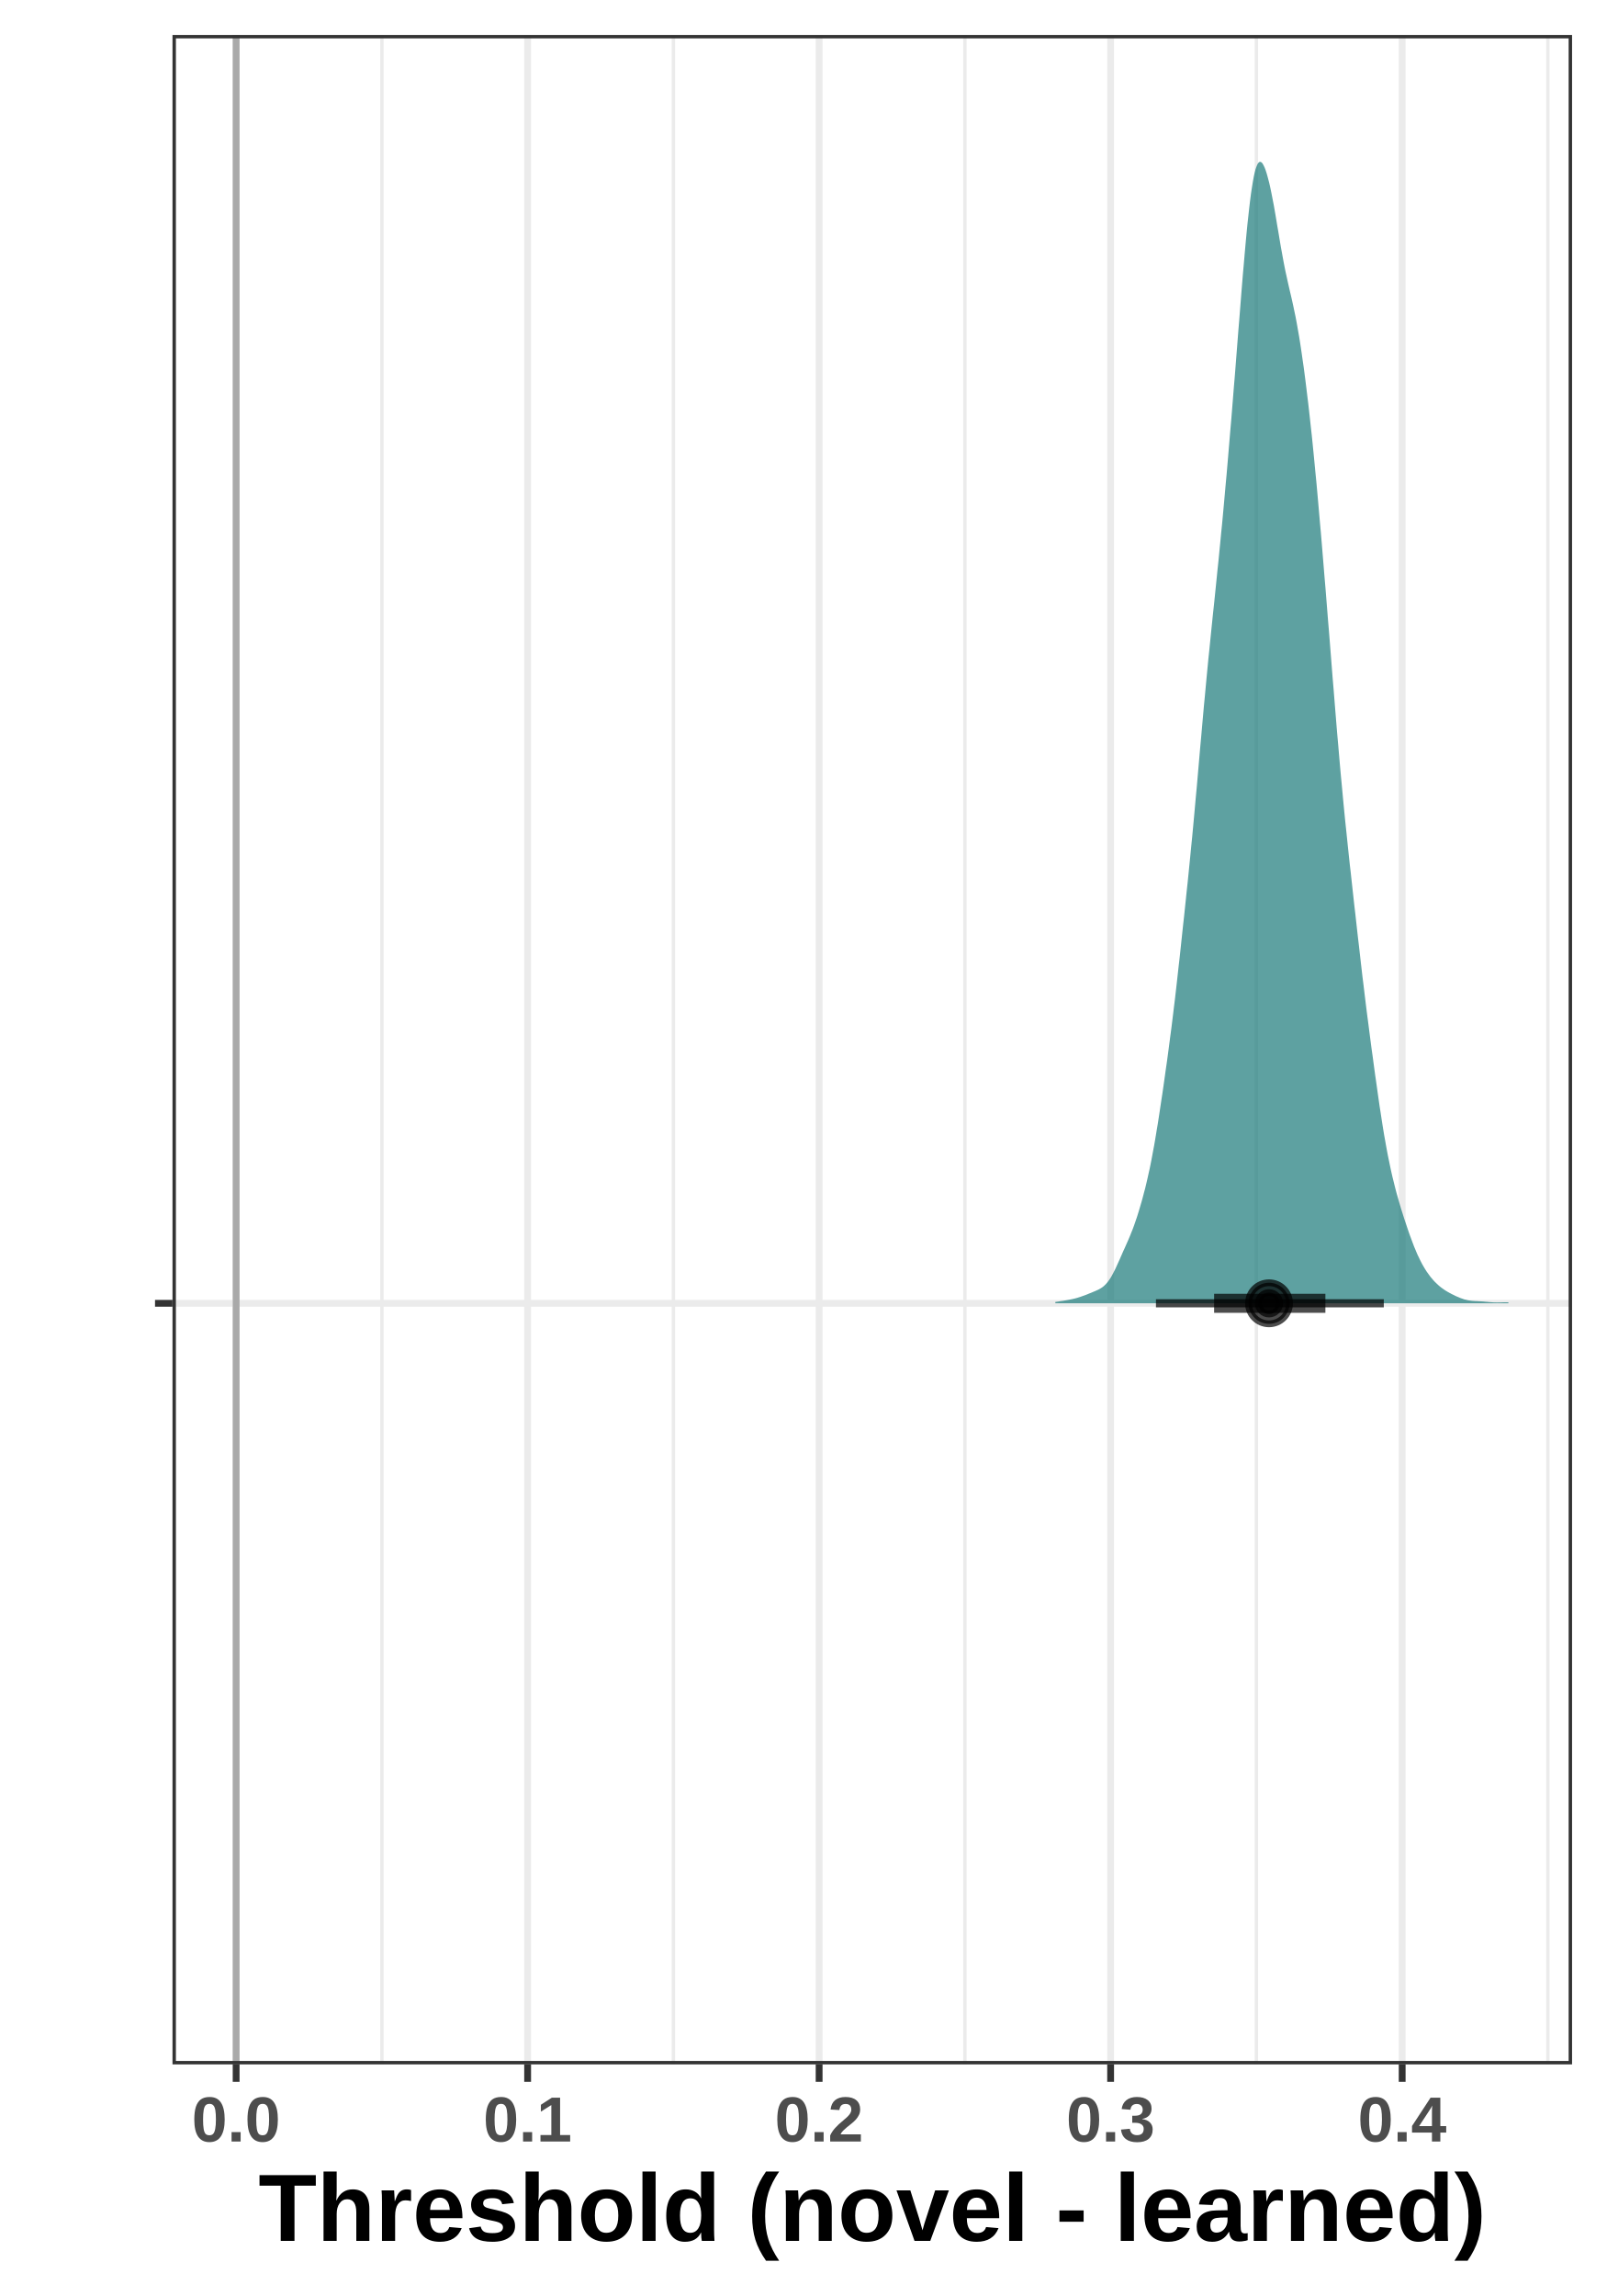
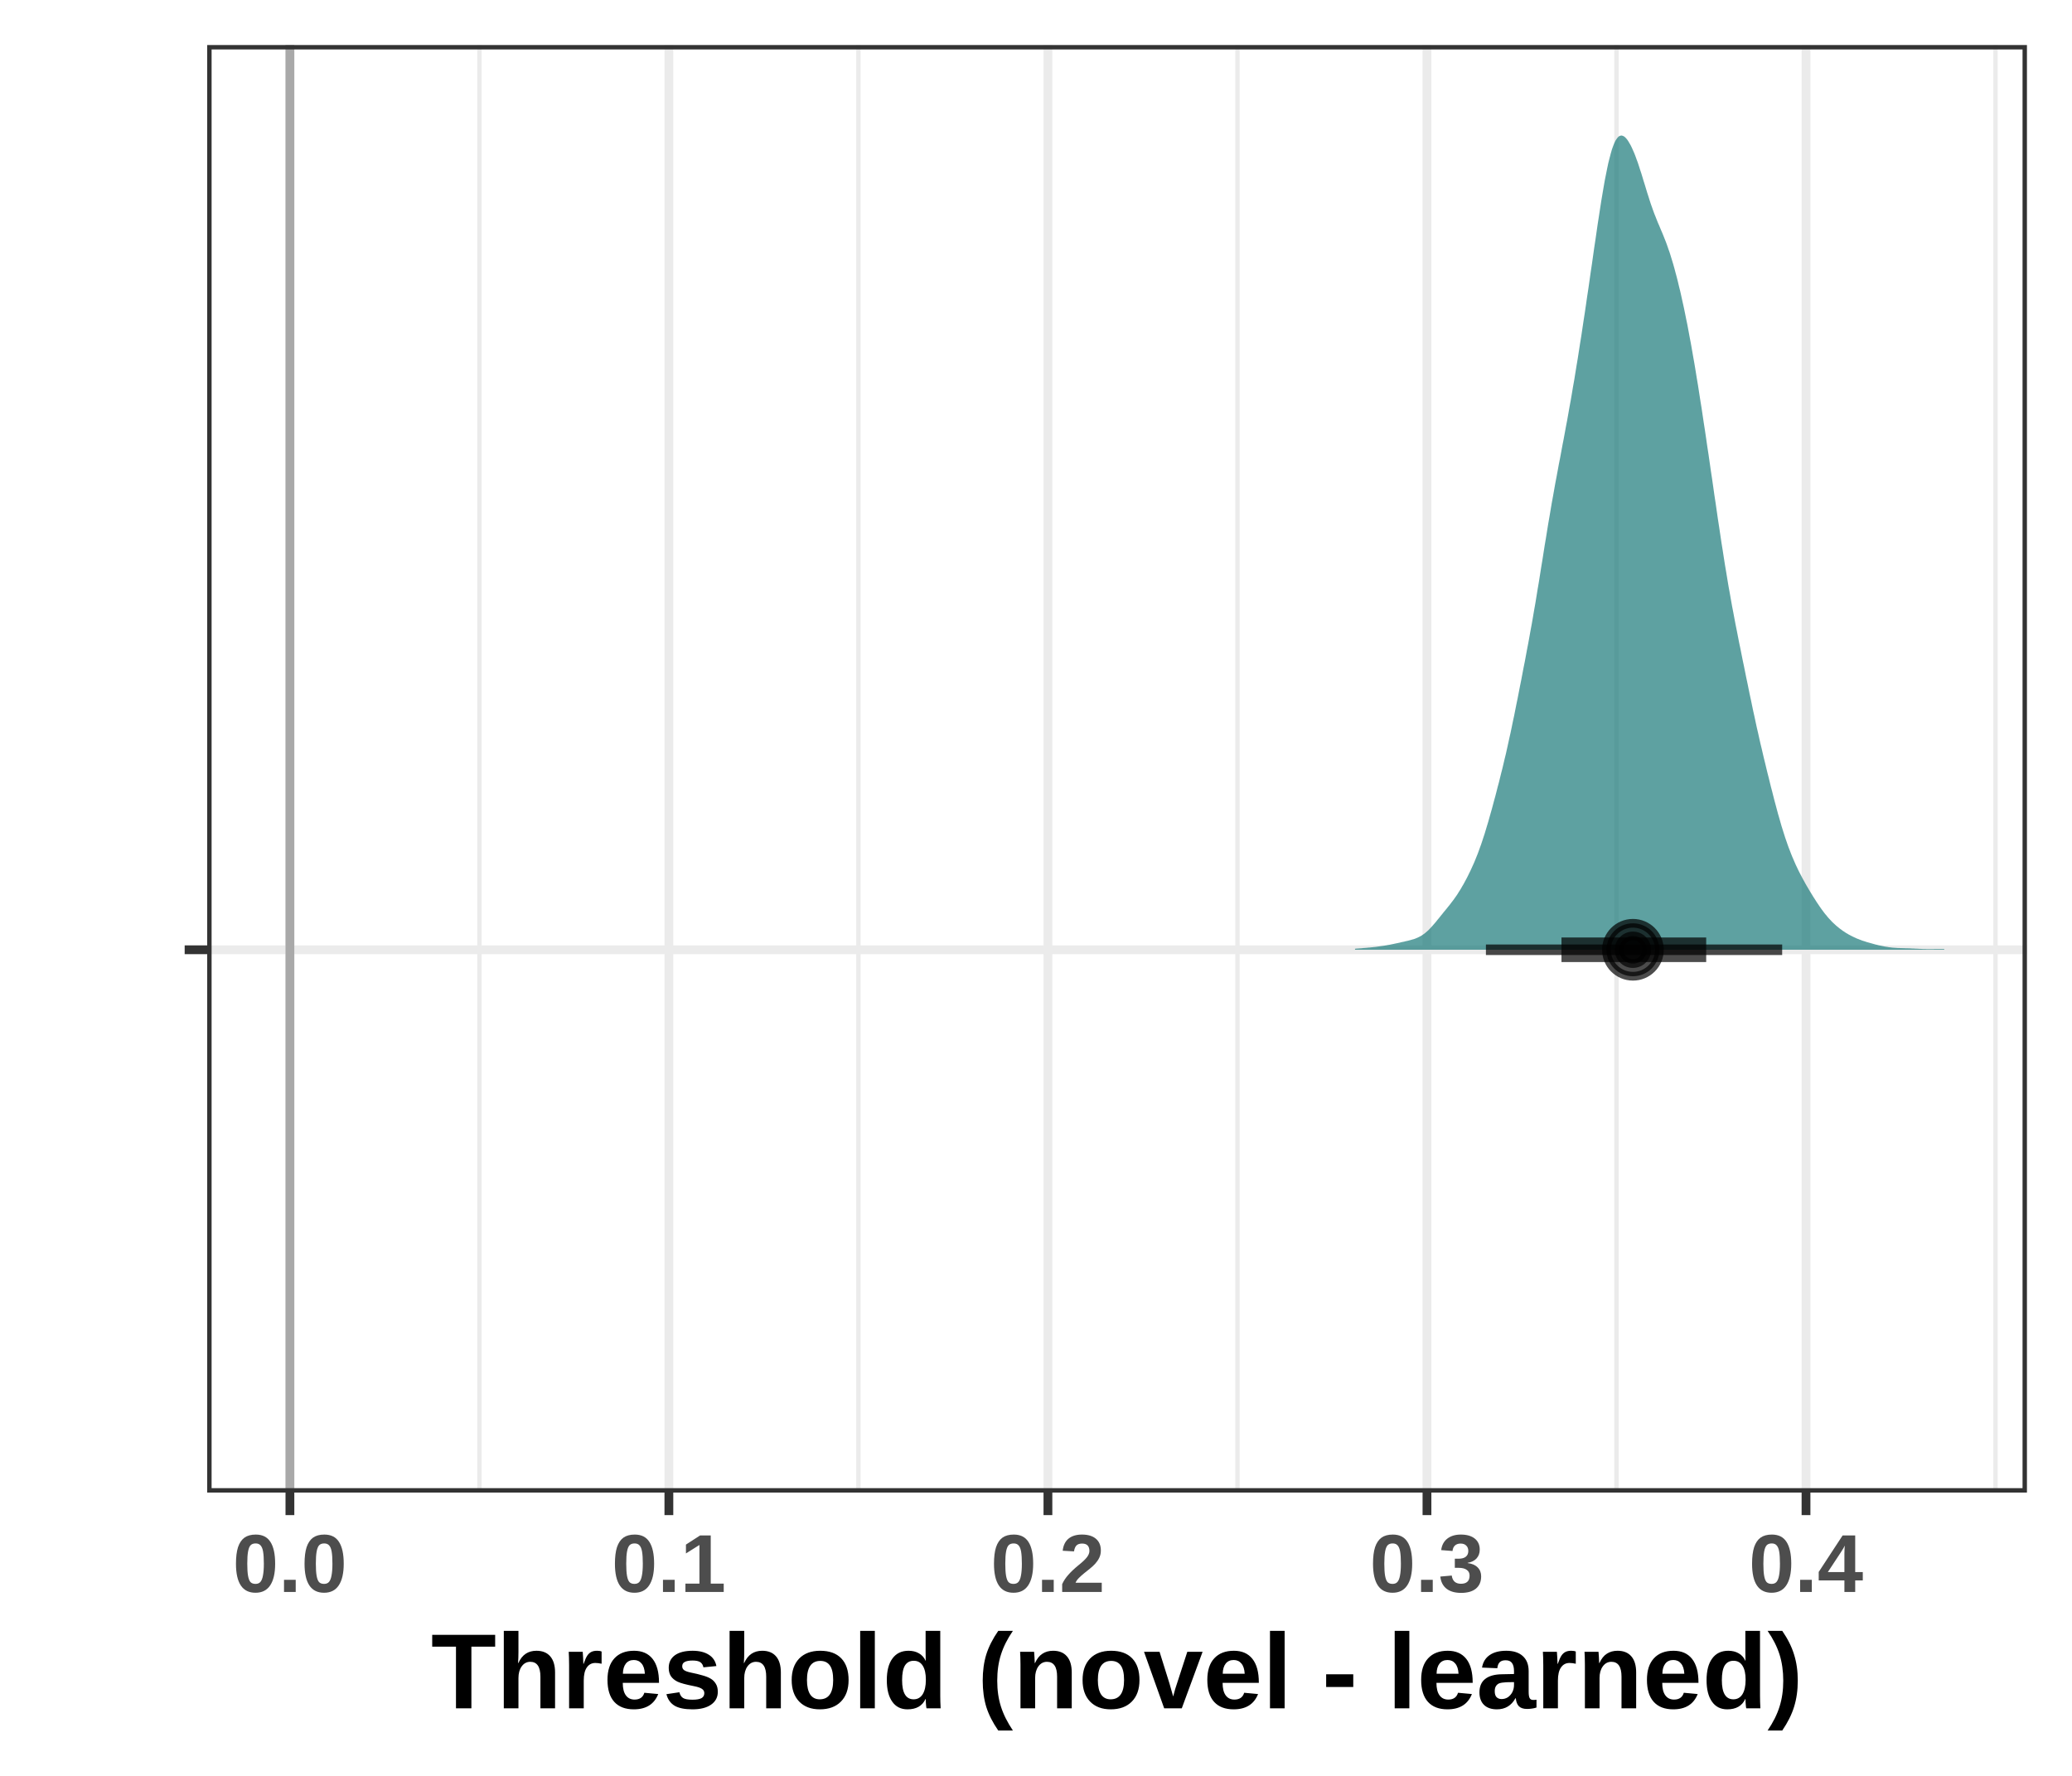
- <svg xmlns="http://www.w3.org/2000/svg" width="252.00pt" height="360.00pt" viewBox="0 0 252.00 360.00">
+ <svg xmlns="http://www.w3.org/2000/svg" width="252.00pt" height="216.00pt" viewBox="0 0 252.00 216.00">
  <g class="svglite">
    <defs>
      <style type="text/css">
    .svglite line, .svglite polyline, .svglite polygon, .svglite path, .svglite rect, .svglite circle {
      fill: none;
      stroke: #000000;
      stroke-linecap: round;
      stroke-linejoin: round;
      stroke-miterlimit: 10.00;
    }
    .svglite text {
      white-space: pre;
    }
    .svglite g.glyphgroup path {
      fill: inherit;
      stroke: none;
    }
  </style>
    </defs>
    <rect width="100%" height="100%" style="stroke: none; fill: #FFFFFF;" />
    <defs>
-       <clipPath id="cpMC4wMHwyNTIuMDB8MC4wMHwzNjAuMDA=">
-         <rect x="0.00" y="0.00" width="252.00" height="360.00" />
+       <clipPath id="cpMC4wMHwyNTIuMDB8MC4wMHwyMTYuMDA=">
+         <rect x="0.00" y="0.00" width="252.00" height="216.00" />
      </clipPath>
    </defs>
-     <g clip-path="url(#cpMC4wMHwyNTIuMDB8MC4wMHwzNjAuMDA=)">
-       <rect x="-0" y="0.00" width="252.00" height="360.00" style="stroke-width: 1.07; stroke: #FFFFFF; fill: #FFFFFF;" />
+     <g clip-path="url(#cpMC4wMHwyNTIuMDB8MC4wMHwyMTYuMDA=)">
+       <rect x="0.00" y="0.00" width="252.00" height="216.00" style="stroke-width: 1.07; stroke: #FFFFFF; fill: #FFFFFF;" />
    </g>
    <defs>
-       <clipPath id="cpMjcuMDV8MjQ2LjUyfDUuNDh8MzIzLjY4">
-         <rect x="27.05" y="5.48" width="219.47" height="318.20" />
+       <clipPath id="cpMjUuMjB8MjQ2LjUyfDUuNDh8MTgxLjU0">
+         <rect x="25.20" y="5.48" width="221.32" height="176.06" />
      </clipPath>
    </defs>
-     <g clip-path="url(#cpMjcuMDV8MjQ2LjUyfDUuNDh8MzIzLjY4)">
-       <rect x="27.05" y="5.48" width="219.47" height="318.20" style="stroke-width: 1.07; stroke: none; fill: #FFFFFF;" />
-       <polyline points="59.89,323.68 59.89,5.48 " style="stroke-width: 0.53; stroke: #EBEBEB; stroke-linecap: butt;" />
-       <polyline points="105.60,323.68 105.60,5.48 " style="stroke-width: 0.53; stroke: #EBEBEB; stroke-linecap: butt;" />
-       <polyline points="151.31,323.68 151.31,5.48 " style="stroke-width: 0.53; stroke: #EBEBEB; stroke-linecap: butt;" />
-       <polyline points="197.02,323.68 197.02,5.48 " style="stroke-width: 0.53; stroke: #EBEBEB; stroke-linecap: butt;" />
-       <polyline points="242.73,323.68 242.73,5.48 " style="stroke-width: 0.53; stroke: #EBEBEB; stroke-linecap: butt;" />
-       <polyline points="27.05,204.35 246.52,204.35 " style="stroke-width: 1.07; stroke: #EBEBEB; stroke-linecap: butt;" />
-       <polyline points="37.03,323.68 37.03,5.48 " style="stroke-width: 1.07; stroke: #EBEBEB; stroke-linecap: butt;" />
-       <polyline points="82.74,323.68 82.74,5.48 " style="stroke-width: 1.07; stroke: #EBEBEB; stroke-linecap: butt;" />
-       <polyline points="128.45,323.68 128.45,5.48 " style="stroke-width: 1.07; stroke: #EBEBEB; stroke-linecap: butt;" />
-       <polyline points="174.16,323.68 174.16,5.48 " style="stroke-width: 1.07; stroke: #EBEBEB; stroke-linecap: butt;" />
-       <polyline points="219.88,323.68 219.88,5.48 " style="stroke-width: 1.07; stroke: #EBEBEB; stroke-linecap: butt;" />
-       <polygon points="165.49,204.14 165.63,204.12 165.77,204.10 165.91,204.08 166.05,204.06 166.20,204.03 166.34,204.01 166.48,203.99 166.62,203.97 166.76,203.95 166.91,203.92 167.05,203.90 167.19,203.87 167.33,203.85 167.48,203.82 167.62,203.80 167.76,203.77 167.90,203.74 168.04,203.71 168.19,203.68 168.33,203.65 168.47,203.61 168.61,203.58 168.75,203.54 168.90,203.50 169.04,203.46 169.18,203.41 169.32,203.37 169.47,203.32 169.61,203.27 169.75,203.22 169.89,203.17 170.03,203.12 170.18,203.07 170.32,203.01 170.46,202.96 170.60,202.90 170.74,202.84 170.89,202.78 171.03,202.73 171.17,202.67 171.31,202.61 171.45,202.55 171.60,202.49 171.74,202.43 171.88,202.37 172.02,202.30 172.17,202.24 172.31,202.17 172.45,202.09 172.59,202.01 172.73,201.92 172.88,201.82 173.02,201.71 173.16,201.59 173.30,201.45 173.44,201.31 173.59,201.14 173.73,200.97 173.87,200.78 174.01,200.57 174.16,200.35 174.30,200.11 174.44,199.85 174.58,199.59 174.72,199.31 174.87,199.02 175.01,198.72 175.15,198.41 175.29,198.10 175.43,197.79 175.58,197.47 175.72,197.14 175.86,196.82 176.00,196.50 176.14,196.18 176.29,195.86 176.43,195.55 176.57,195.23 176.71,194.91 176.86,194.58 177.00,194.25 177.14,193.92 177.28,193.58 177.42,193.22 177.57,192.86 177.71,192.49 177.85,192.10 177.99,191.70 178.13,191.29 178.28,190.86 178.42,190.41 178.56,189.96 178.70,189.49 178.84,189.01 178.99,188.51 179.13,188.01 179.27,187.48 179.41,186.94 179.56,186.39 179.70,185.81 179.84,185.22 179.98,184.61 180.12,183.97 180.27,183.31 180.41,182.63 180.55,181.92 180.69,181.18 180.83,180.42 180.98,179.63 181.12,178.82 181.26,177.98 181.40,177.12 181.55,176.24 181.69,175.34 181.83,174.43 181.97,173.49 182.11,172.55 182.26,171.59 182.40,170.62 182.54,169.64 182.68,168.64 182.82,167.63 182.97,166.61 183.11,165.58 183.25,164.53 183.39,163.46 183.53,162.38 183.68,161.27 183.82,160.14 183.96,159.00 184.10,157.83 184.25,156.63 184.39,155.41 184.53,154.18 184.67,152.92 184.81,151.65 184.96,150.36 185.10,149.06 185.24,147.75 185.38,146.43 185.52,145.11 185.67,143.77 185.81,142.43 185.95,141.09 186.09,139.73 186.24,138.36 186.38,136.97 186.52,135.57 186.66,134.15 186.80,132.70 186.95,131.23 187.09,129.74 187.23,128.22 187.37,126.67 187.51,125.10 187.66,123.51 187.80,121.91 187.94,120.29 188.08,118.68 188.22,117.06 188.37,115.44 188.51,113.84 188.65,112.26 188.79,110.69 188.94,109.15 189.08,107.63 189.22,106.14 189.36,104.67 189.50,103.22 189.65,101.80 189.79,100.39 189.93,99.00 190.07,97.63 190.21,96.26 190.36,94.89 190.50,93.52 190.64,92.15 190.78,90.77 190.92,89.37 191.07,87.97 191.21,86.54 191.35,85.10 191.49,83.63 191.64,82.15 191.78,80.64 191.92,79.11 192.06,77.55 192.20,75.97 192.35,74.36 192.49,72.74 192.63,71.09 192.77,69.42 192.91,67.73 193.06,66.02 193.20,64.29 193.34,62.55 193.48,60.79 193.63,59.02 193.77,57.24 193.91,55.45 194.05,53.65 194.19,51.85 194.34,50.06 194.48,48.27 194.62,46.50 194.76,44.75 194.90,43.04 195.05,41.35 195.19,39.72 195.33,38.15 195.47,36.64 195.61,35.20 195.76,33.84 195.90,32.57 196.04,31.39 196.18,30.31 196.33,29.33 196.47,28.46 196.61,27.70 196.75,27.06 196.89,26.52 197.04,26.10 197.18,25.77 197.32,25.54 197.46,25.41 197.60,25.37 197.75,25.41 197.89,25.52 198.03,25.71 198.17,25.97 198.32,26.29 198.46,26.66 198.60,27.09 198.74,27.57 198.88,28.10 199.03,28.67 199.17,29.28 199.31,29.94 199.45,30.64 199.59,31.37 199.74,32.13 199.88,32.93 200.02,33.74 200.16,34.58 200.30,35.43 200.45,36.28 200.59,37.12 200.73,37.96 200.87,38.79 201.02,39.60 201.16,40.38 201.30,41.13 201.44,41.86 201.58,42.55 201.73,43.22 201.87,43.87 202.01,44.50 202.15,45.11 202.29,45.72 202.44,46.34 202.58,46.95 202.72,47.58 202.86,48.23 203.00,48.91 203.15,49.61 203.29,50.35 203.43,51.12 203.57,51.92 203.72,52.77 203.86,53.64 204.00,54.56 204.14,55.51 204.28,56.50 204.43,57.52 204.57,58.58 204.71,59.67 204.85,60.80 204.99,61.97 205.14,63.17 205.28,64.40 205.42,65.67 205.56,66.97 205.71,68.31 205.85,69.69 205.99,71.10 206.13,72.54 206.27,74.02 206.42,75.53 206.56,77.08 206.70,78.65 206.84,80.25 206.98,81.87 207.13,83.52 207.27,85.19 207.41,86.88 207.55,88.58 207.69,90.31 207.84,92.05 207.98,93.80 208.12,95.56 208.26,97.33 208.41,99.10 208.55,100.88 208.69,102.66 208.83,104.44 208.97,106.22 209.12,107.99 209.26,109.74 209.40,111.48 209.54,113.20 209.68,114.90 209.83,116.58 209.97,118.22 210.11,119.84 210.25,121.42 210.40,122.98 210.54,124.49 210.68,125.98 210.82,127.43 210.96,128.84 211.11,130.24 211.25,131.60 211.39,132.94 211.53,134.27 211.67,135.58 211.82,136.87 211.96,138.16 212.10,139.44 212.24,140.71 212.38,141.99 212.53,143.25 212.67,144.52 212.81,145.78 212.95,147.03 213.10,148.28 213.24,149.52 213.38,150.75 213.52,151.97 213.66,153.18 213.81,154.37 213.95,155.54 214.09,156.70 214.23,157.85 214.37,158.97 214.52,160.09 214.66,161.18 214.80,162.27 214.94,163.35 215.08,164.42 215.23,165.47 215.37,166.52 215.51,167.56 215.65,168.59 215.80,169.62 215.94,170.62 216.08,171.62 216.22,172.60 216.36,173.57 216.51,174.51 216.65,175.44 216.79,176.34 216.93,177.21 217.07,178.06 217.22,178.88 217.36,179.68 217.50,180.44 217.64,181.18 217.79,181.90 217.93,182.58 218.07,183.25 218.21,183.89 218.35,184.50 218.50,185.10 218.64,185.67 218.78,186.23 218.92,186.77 219.06,187.29 219.21,187.80 219.35,188.30 219.49,188.78 219.63,189.26 219.77,189.72 219.92,190.18 220.06,190.63 220.20,191.07 220.34,191.50 220.49,191.93 220.63,192.35 220.77,192.77 220.91,193.18 221.05,193.58 221.20,193.98 221.34,194.36 221.48,194.74 221.62,195.11 221.76,195.48 221.91,195.83 222.05,196.17 222.19,196.50 222.33,196.82 222.48,197.12 222.62,197.42 222.76,197.71 222.90,197.98 223.04,198.25 223.19,198.50 223.33,198.75 223.47,198.98 223.61,199.20 223.75,199.42 223.90,199.62 224.04,199.82 224.18,200.01 224.32,200.20 224.46,200.37 224.61,200.54 224.75,200.71 224.89,200.86 225.03,201.01 225.18,201.15 225.32,201.29 225.46,201.42 225.60,201.55 225.74,201.67 225.89,201.79 226.03,201.90 226.17,202.00 226.31,202.10 226.45,202.20 226.60,202.30 226.74,202.39 226.88,202.47 227.02,202.56 227.17,202.64 227.31,202.72 227.45,202.79 227.59,202.87 227.73,202.94 227.88,203.01 228.02,203.08 228.16,203.15 228.30,203.22 228.44,203.28 228.59,203.34 228.73,203.40 228.87,203.46 229.01,203.52 229.15,203.57 229.30,203.62 229.44,203.67 229.58,203.72 229.72,203.76 229.87,203.79 230.01,203.83 230.15,203.86 230.29,203.89 230.43,203.91 230.58,203.93 230.72,203.95 230.86,203.97 231.00,203.98 231.14,203.99 231.29,204.00 231.43,204.01 231.57,204.01 231.71,204.02 231.85,204.03 232.00,204.04 232.14,204.04 232.28,204.05 232.42,204.06 232.57,204.07 232.71,204.08 232.85,204.10 232.99,204.11 233.13,204.12 233.28,204.13 233.42,204.15 233.56,204.16 233.70,204.17 233.84,204.18 233.99,204.19 234.13,204.20 234.27,204.21 234.41,204.21 234.56,204.21 234.70,204.22 234.84,204.22 234.98,204.21 235.12,204.21 235.27,204.21 235.41,204.21 235.55,204.20 235.69,204.20 235.83,204.19 235.98,204.19 236.12,204.19 236.26,204.19 236.40,204.19 236.54,204.20 236.54,204.35 236.40,204.35 236.26,204.35 236.12,204.35 235.98,204.35 235.83,204.35 235.69,204.35 235.55,204.35 235.41,204.35 235.27,204.35 235.12,204.35 234.98,204.35 234.84,204.35 234.70,204.35 234.56,204.35 234.41,204.35 234.27,204.35 234.13,204.35 233.99,204.35 233.84,204.35 233.70,204.35 233.56,204.35 233.42,204.35 233.28,204.35 233.13,204.35 232.99,204.35 232.85,204.35 232.71,204.35 232.57,204.35 232.42,204.35 232.28,204.35 232.14,204.35 232.00,204.35 231.85,204.35 231.71,204.35 231.57,204.35 231.43,204.35 231.29,204.35 231.14,204.35 231.00,204.35 230.86,204.35 230.72,204.35 230.58,204.35 230.43,204.35 230.29,204.35 230.15,204.35 230.01,204.35 229.87,204.35 229.72,204.35 229.58,204.35 229.44,204.35 229.30,204.35 229.15,204.35 229.01,204.35 228.87,204.35 228.73,204.35 228.59,204.35 228.44,204.35 228.30,204.35 228.16,204.35 228.02,204.35 227.88,204.35 227.73,204.35 227.59,204.35 227.45,204.35 227.31,204.35 227.17,204.35 227.02,204.35 226.88,204.35 226.74,204.35 226.60,204.35 226.45,204.35 226.31,204.35 226.17,204.35 226.03,204.35 225.89,204.35 225.74,204.35 225.60,204.35 225.46,204.35 225.32,204.35 225.18,204.35 225.03,204.35 224.89,204.35 224.75,204.35 224.61,204.35 224.46,204.35 224.32,204.35 224.18,204.35 224.04,204.35 223.90,204.35 223.75,204.35 223.61,204.35 223.47,204.35 223.33,204.35 223.19,204.35 223.04,204.35 222.90,204.35 222.76,204.35 222.62,204.35 222.48,204.35 222.33,204.35 222.19,204.35 222.05,204.35 221.91,204.35 221.76,204.35 221.62,204.35 221.48,204.35 221.34,204.35 221.20,204.35 221.05,204.35 220.91,204.35 220.77,204.35 220.63,204.35 220.49,204.35 220.34,204.35 220.20,204.35 220.06,204.35 219.92,204.35 219.77,204.35 219.63,204.35 219.49,204.35 219.35,204.35 219.21,204.35 219.06,204.35 218.92,204.35 218.78,204.35 218.64,204.35 218.50,204.35 218.35,204.35 218.21,204.35 218.07,204.35 217.93,204.35 217.79,204.35 217.64,204.35 217.50,204.35 217.36,204.35 217.22,204.35 217.07,204.35 216.93,204.35 216.79,204.35 216.65,204.35 216.51,204.35 216.36,204.35 216.22,204.35 216.08,204.35 215.94,204.35 215.80,204.35 215.65,204.35 215.51,204.35 215.37,204.35 215.23,204.35 215.08,204.35 214.94,204.35 214.80,204.35 214.66,204.35 214.52,204.35 214.37,204.35 214.23,204.35 214.09,204.35 213.95,204.35 213.81,204.35 213.66,204.35 213.52,204.35 213.38,204.35 213.24,204.35 213.10,204.35 212.95,204.35 212.81,204.35 212.67,204.35 212.53,204.35 212.38,204.35 212.24,204.35 212.10,204.35 211.96,204.35 211.82,204.35 211.67,204.35 211.53,204.35 211.39,204.35 211.25,204.35 211.11,204.35 210.96,204.35 210.82,204.35 210.68,204.35 210.54,204.35 210.40,204.35 210.25,204.35 210.11,204.35 209.97,204.35 209.83,204.35 209.68,204.35 209.54,204.35 209.40,204.35 209.26,204.35 209.12,204.35 208.97,204.35 208.83,204.35 208.69,204.35 208.55,204.35 208.41,204.35 208.26,204.35 208.12,204.35 207.98,204.35 207.84,204.35 207.69,204.35 207.55,204.35 207.41,204.35 207.27,204.35 207.13,204.35 206.98,204.35 206.84,204.35 206.70,204.35 206.56,204.35 206.42,204.35 206.27,204.35 206.13,204.35 205.99,204.35 205.85,204.35 205.71,204.35 205.56,204.35 205.42,204.35 205.28,204.35 205.14,204.35 204.99,204.35 204.85,204.35 204.71,204.35 204.57,204.35 204.43,204.35 204.28,204.35 204.14,204.35 204.00,204.35 203.86,204.35 203.72,204.35 203.57,204.35 203.43,204.35 203.29,204.35 203.15,204.35 203.00,204.35 202.86,204.35 202.72,204.35 202.58,204.35 202.44,204.35 202.29,204.35 202.15,204.35 202.01,204.35 201.87,204.35 201.73,204.35 201.58,204.35 201.44,204.35 201.30,204.35 201.16,204.35 201.02,204.35 200.87,204.35 200.73,204.35 200.59,204.35 200.45,204.35 200.30,204.35 200.16,204.35 200.02,204.35 199.88,204.35 199.74,204.35 199.59,204.35 199.45,204.35 199.31,204.35 199.17,204.35 199.03,204.35 198.88,204.35 198.74,204.35 198.60,204.35 198.46,204.35 198.32,204.35 198.17,204.35 198.03,204.35 197.89,204.35 197.75,204.35 197.60,204.35 197.46,204.35 197.32,204.35 197.18,204.35 197.04,204.35 196.89,204.35 196.75,204.35 196.61,204.35 196.47,204.35 196.33,204.35 196.18,204.35 196.04,204.35 195.90,204.35 195.76,204.35 195.61,204.35 195.47,204.35 195.33,204.35 195.19,204.35 195.05,204.35 194.90,204.35 194.76,204.35 194.62,204.35 194.48,204.35 194.34,204.35 194.19,204.35 194.05,204.35 193.91,204.35 193.77,204.35 193.63,204.35 193.48,204.35 193.34,204.35 193.20,204.35 193.06,204.35 192.91,204.35 192.77,204.35 192.63,204.35 192.49,204.35 192.35,204.35 192.20,204.35 192.06,204.35 191.92,204.35 191.78,204.35 191.64,204.35 191.49,204.35 191.35,204.35 191.21,204.35 191.07,204.35 190.92,204.35 190.78,204.35 190.64,204.35 190.50,204.35 190.36,204.35 190.21,204.35 190.07,204.35 189.93,204.35 189.79,204.35 189.65,204.35 189.50,204.35 189.36,204.35 189.22,204.35 189.08,204.35 188.94,204.35 188.79,204.35 188.65,204.35 188.51,204.35 188.37,204.35 188.22,204.35 188.08,204.35 187.94,204.35 187.80,204.35 187.66,204.35 187.51,204.35 187.37,204.35 187.23,204.35 187.09,204.35 186.95,204.35 186.80,204.35 186.66,204.35 186.52,204.35 186.38,204.35 186.24,204.35 186.09,204.35 185.95,204.35 185.81,204.35 185.67,204.35 185.52,204.35 185.38,204.35 185.24,204.35 185.10,204.35 184.96,204.35 184.81,204.35 184.67,204.35 184.53,204.35 184.39,204.35 184.25,204.35 184.10,204.35 183.96,204.35 183.82,204.35 183.68,204.35 183.53,204.35 183.39,204.35 183.25,204.35 183.11,204.35 182.97,204.35 182.82,204.35 182.68,204.35 182.54,204.35 182.40,204.35 182.26,204.35 182.11,204.35 181.97,204.35 181.83,204.35 181.69,204.35 181.55,204.35 181.40,204.35 181.26,204.35 181.12,204.35 180.98,204.35 180.83,204.35 180.69,204.35 180.55,204.35 180.41,204.35 180.27,204.35 180.12,204.35 179.98,204.35 179.84,204.35 179.70,204.35 179.56,204.35 179.41,204.35 179.27,204.35 179.13,204.35 178.99,204.35 178.84,204.35 178.70,204.35 178.56,204.35 178.42,204.35 178.28,204.35 178.13,204.35 177.99,204.35 177.85,204.35 177.71,204.35 177.57,204.35 177.42,204.35 177.28,204.35 177.14,204.35 177.00,204.35 176.86,204.35 176.71,204.35 176.57,204.35 176.43,204.35 176.29,204.35 176.14,204.35 176.00,204.35 175.86,204.35 175.72,204.35 175.58,204.35 175.43,204.35 175.29,204.35 175.15,204.35 175.01,204.35 174.87,204.35 174.72,204.35 174.58,204.35 174.44,204.35 174.30,204.35 174.16,204.35 174.01,204.35 173.87,204.35 173.73,204.35 173.59,204.35 173.44,204.35 173.30,204.35 173.16,204.35 173.02,204.35 172.88,204.35 172.73,204.35 172.59,204.35 172.45,204.35 172.31,204.35 172.17,204.35 172.02,204.35 171.88,204.35 171.74,204.35 171.60,204.35 171.45,204.35 171.31,204.35 171.17,204.35 171.03,204.35 170.89,204.35 170.74,204.35 170.60,204.35 170.46,204.35 170.32,204.35 170.18,204.35 170.03,204.35 169.89,204.35 169.75,204.35 169.61,204.35 169.47,204.35 169.32,204.35 169.18,204.35 169.04,204.35 168.90,204.35 168.75,204.35 168.61,204.35 168.47,204.35 168.33,204.35 168.19,204.35 168.04,204.35 167.90,204.35 167.76,204.35 167.62,204.35 167.48,204.35 167.33,204.35 167.19,204.35 167.05,204.35 166.91,204.35 166.76,204.35 166.62,204.35 166.48,204.35 166.34,204.35 166.20,204.35 166.05,204.35 165.91,204.35 165.77,204.35 165.63,204.35 165.49,204.35 " style="stroke-width: 2.13; stroke: none; fill: #1A7A7A; fill-opacity: 0.70;" />
-       <line x1="181.27" y1="204.35" x2="217.00" y2="204.35" style="stroke-width: 1.28; stroke: #000000; stroke-opacity: 0.70; stroke-linecap: butt;" />
-       <line x1="190.39" y1="204.35" x2="207.84" y2="204.35" style="stroke-width: 2.99; stroke: #000000; stroke-opacity: 0.70; stroke-linecap: butt;" />
-       <circle cx="199.00" cy="204.35" r="1.68" style="stroke-width: 1.06; stroke: #000000; stroke-opacity: 0.70; fill: #000000; fill-opacity: 0.70;" />
-       <circle cx="199.00" cy="204.35" r="3.22" style="stroke-width: 1.06; stroke: #000000; stroke-opacity: 0.70; fill: #000000; fill-opacity: 0.70;" />
-       <line x1="37.03" y1="323.68" x2="37.03" y2="5.48" style="stroke-width: 1.07; stroke: #A9A9A9; stroke-linecap: butt;" />
-       <rect x="27.05" y="5.48" width="219.47" height="318.20" style="stroke-width: 1.07; stroke: #333333;" />
+     <g clip-path="url(#cpMjUuMjB8MjQ2LjUyfDUuNDh8MTgxLjU0)">
+       <rect x="25.20" y="5.48" width="221.32" height="176.06" style="stroke-width: 1.07; stroke: none; fill: #FFFFFF;" />
+       <polyline points="58.31,181.54 58.31,5.48 " style="stroke-width: 0.53; stroke: #EBEBEB; stroke-linecap: butt;" />
+       <polyline points="104.40,181.54 104.40,5.48 " style="stroke-width: 0.53; stroke: #EBEBEB; stroke-linecap: butt;" />
+       <polyline points="150.50,181.54 150.50,5.48 " style="stroke-width: 0.53; stroke: #EBEBEB; stroke-linecap: butt;" />
+       <polyline points="196.60,181.54 196.60,5.48 " style="stroke-width: 0.53; stroke: #EBEBEB; stroke-linecap: butt;" />
+       <polyline points="242.70,181.54 242.70,5.48 " style="stroke-width: 0.53; stroke: #EBEBEB; stroke-linecap: butt;" />
+       <polyline points="25.20,115.52 246.52,115.52 " style="stroke-width: 1.07; stroke: #EBEBEB; stroke-linecap: butt;" />
+       <polyline points="35.26,181.54 35.26,5.48 " style="stroke-width: 1.07; stroke: #EBEBEB; stroke-linecap: butt;" />
+       <polyline points="81.35,181.54 81.35,5.48 " style="stroke-width: 1.07; stroke: #EBEBEB; stroke-linecap: butt;" />
+       <polyline points="127.45,181.54 127.45,5.48 " style="stroke-width: 1.07; stroke: #EBEBEB; stroke-linecap: butt;" />
+       <polyline points="173.55,181.54 173.55,5.48 " style="stroke-width: 1.07; stroke: #EBEBEB; stroke-linecap: butt;" />
+       <polyline points="219.65,181.54 219.65,5.48 " style="stroke-width: 1.07; stroke: #EBEBEB; stroke-linecap: butt;" />
+       <polygon points="164.80,115.40 164.94,115.38 165.09,115.37 165.23,115.36 165.37,115.35 165.52,115.34 165.66,115.33 165.80,115.31 165.95,115.30 166.09,115.29 166.23,115.28 166.38,115.26 166.52,115.25 166.66,115.24 166.81,115.22 166.95,115.21 167.09,115.19 167.24,115.18 167.38,115.16 167.52,115.14 167.67,115.12 167.81,115.10 167.95,115.08 168.10,115.06 168.24,115.04 168.38,115.02 168.53,114.99 168.67,114.97 168.81,114.94 168.96,114.92 169.10,114.89 169.24,114.86 169.39,114.83 169.53,114.80 169.67,114.77 169.82,114.74 169.96,114.71 170.10,114.68 170.25,114.65 170.39,114.61 170.53,114.58 170.68,114.55 170.82,114.52 170.96,114.48 171.11,114.45 171.25,114.42 171.39,114.38 171.54,114.34 171.68,114.30 171.82,114.26 171.97,114.22 172.11,114.17 172.25,114.11 172.40,114.05 172.54,113.98 172.68,113.91 172.83,113.83 172.97,113.74 173.11,113.64 173.26,113.54 173.40,113.42 173.54,113.30 173.69,113.17 173.83,113.03 173.97,112.88 174.12,112.72 174.26,112.56 174.40,112.40 174.55,112.23 174.69,112.06 174.83,111.88 174.98,111.70 175.12,111.53 175.26,111.35 175.41,111.17 175.55,110.99 175.69,110.82 175.84,110.64 175.98,110.47 176.12,110.29 176.27,110.11 176.41,109.93 176.55,109.74 176.70,109.55 176.84,109.36 176.98,109.16 177.13,108.95 177.27,108.74 177.41,108.51 177.56,108.28 177.70,108.05 177.84,107.80 177.99,107.55 178.13,107.29 178.27,107.03 178.42,106.75 178.56,106.47 178.70,106.18 178.85,105.88 178.99,105.57 179.13,105.26 179.28,104.93 179.42,104.59 179.56,104.24 179.71,103.87 179.85,103.49 179.99,103.10 180.14,102.69 180.28,102.27 180.42,101.84 180.57,101.39 180.71,100.92 180.85,100.45 181.00,99.96 181.14,99.46 181.28,98.96 181.43,98.44 181.57,97.92 181.71,97.39 181.86,96.85 182.00,96.31 182.14,95.75 182.29,95.20 182.43,94.63 182.57,94.06 182.72,93.48 182.86,92.89 183.00,92.29 183.15,91.68 183.29,91.05 183.43,90.42 183.57,89.77 183.72,89.11 183.86,88.44 184.00,87.75 184.15,87.06 184.29,86.35 184.43,85.64 184.58,84.92 184.72,84.20 184.86,83.47 185.01,82.73 185.15,82.00 185.29,81.25 185.44,80.51 185.58,79.76 185.72,79.00 185.87,78.23 186.01,77.46 186.15,76.67 186.30,75.87 186.44,75.06 186.58,74.23 186.73,73.39 186.87,72.53 187.01,71.66 187.16,70.79 187.30,69.90 187.44,69.01 187.59,68.11 187.73,67.21 187.87,66.32 188.02,65.44 188.16,64.56 188.30,63.69 188.45,62.84 188.59,62.00 188.73,61.17 188.88,60.36 189.02,59.56 189.16,58.77 189.31,57.99 189.45,57.23 189.59,56.46 189.74,55.71 189.88,54.95 190.02,54.19 190.17,53.43 190.31,52.67 190.45,51.90 190.60,51.12 190.74,50.33 190.88,49.53 191.03,48.72 191.17,47.90 191.31,47.06 191.46,46.22 191.60,45.35 191.74,44.48 191.89,43.59 192.03,42.69 192.17,41.78 192.32,40.86 192.46,39.92 192.60,38.98 192.75,38.02 192.89,37.06 193.03,36.08 193.18,35.10 193.32,34.12 193.46,33.13 193.61,32.13 193.75,31.14 193.89,30.14 194.04,29.16 194.18,28.18 194.32,27.21 194.47,26.26 194.61,25.33 194.75,24.43 194.90,23.55 195.04,22.72 195.18,21.92 195.33,21.17 195.47,20.47 195.61,19.81 195.76,19.22 195.90,18.68 196.04,18.19 196.19,17.77 196.33,17.42 196.47,17.12 196.62,16.89 196.76,16.71 196.90,16.58 197.05,16.51 197.19,16.48 197.33,16.51 197.48,16.57 197.62,16.67 197.76,16.81 197.91,16.99 198.05,17.20 198.19,17.44 198.34,17.70 198.48,17.99 198.62,18.31 198.77,18.65 198.91,19.01 199.05,19.40 199.20,19.80 199.34,20.23 199.48,20.67 199.63,21.12 199.77,21.58 199.91,22.05 200.06,22.52 200.20,22.99 200.34,23.45 200.49,23.91 200.63,24.36 200.77,24.79 200.92,25.21 201.06,25.61 201.20,25.99 201.35,26.36 201.49,26.72 201.63,27.07 201.78,27.41 201.92,27.75 202.06,28.08 202.21,28.43 202.35,28.78 202.49,29.13 202.64,29.51 202.78,29.90 202.92,30.31 203.07,30.73 203.21,31.18 203.35,31.64 203.50,32.13 203.64,32.63 203.78,33.16 203.93,33.71 204.07,34.27 204.21,34.86 204.36,35.46 204.50,36.09 204.64,36.73 204.79,37.40 204.93,38.08 205.07,38.78 205.22,39.50 205.36,40.25 205.50,41.01 205.65,41.79 205.79,42.59 205.93,43.40 206.08,44.24 206.22,45.09 206.36,45.96 206.51,46.85 206.65,47.75 206.79,48.66 206.94,49.58 207.08,50.52 207.22,51.46 207.37,52.42 207.51,53.38 207.65,54.35 207.80,55.32 207.94,56.30 208.08,57.28 208.23,58.27 208.37,59.25 208.51,60.24 208.66,61.22 208.80,62.20 208.94,63.17 209.09,64.13 209.23,65.08 209.37,66.02 209.52,66.95 209.66,67.86 209.80,68.75 209.95,69.63 210.09,70.49 210.23,71.33 210.38,72.15 210.52,72.95 210.66,73.74 210.81,74.51 210.95,75.26 211.09,76.00 211.24,76.74 211.38,77.46 211.52,78.18 211.67,78.89 211.81,79.60 211.95,80.30 212.10,81.01 212.24,81.71 212.38,82.41 212.53,83.11 212.67,83.80 212.81,84.49 212.96,85.18 213.10,85.86 213.24,86.53 213.39,87.20 213.53,87.86 213.67,88.51 213.82,89.15 213.96,89.78 214.10,90.41 214.25,91.02 214.39,91.63 214.53,92.23 214.68,92.83 214.82,93.42 214.96,94.00 215.11,94.58 215.25,95.16 215.39,95.73 215.54,96.29 215.68,96.85 215.82,97.40 215.97,97.95 216.11,98.48 216.25,99.00 216.40,99.51 216.54,100.01 216.68,100.50 216.83,100.97 216.97,101.42 217.11,101.86 217.26,102.29 217.40,102.70 217.54,103.09 217.69,103.47 217.83,103.84 217.97,104.19 218.12,104.53 218.26,104.86 218.40,105.18 218.55,105.49 218.69,105.79 218.83,106.07 218.98,106.36 219.12,106.63 219.26,106.90 219.41,107.16 219.55,107.42 219.69,107.67 219.84,107.92 219.98,108.16 220.12,108.40 220.27,108.64 220.41,108.87 220.55,109.10 220.70,109.33 220.84,109.55 220.98,109.77 221.13,109.99 221.27,110.20 221.41,110.40 221.55,110.60 221.70,110.80 221.84,110.99 221.98,111.17 222.13,111.34 222.27,111.52 222.41,111.68 222.56,111.84 222.70,111.99 222.84,112.14 222.99,112.28 223.13,112.41 223.27,112.54 223.42,112.67 223.56,112.78 223.70,112.90 223.85,113.01 223.99,113.11 224.13,113.22 224.28,113.31 224.42,113.41 224.56,113.50 224.71,113.58 224.85,113.67 224.99,113.74 225.14,113.82 225.28,113.89 225.42,113.96 225.57,114.03 225.71,114.09 225.85,114.16 226.00,114.21 226.14,114.27 226.28,114.32 226.43,114.38 226.57,114.43 226.71,114.47 226.86,114.52 227.00,114.57 227.14,114.61 227.29,114.65 227.43,114.69 227.57,114.73 227.72,114.77 227.86,114.81 228.00,114.85 228.15,114.89 228.29,114.92 228.43,114.96 228.58,114.99 228.72,115.02 228.86,115.05 229.01,115.08 229.15,115.11 229.29,115.14 229.44,115.16 229.58,115.18 229.72,115.21 229.87,115.22 230.01,115.24 230.15,115.26 230.30,115.27 230.44,115.28 230.58,115.29 230.73,115.30 230.87,115.31 231.01,115.31 231.16,115.32 231.30,115.32 231.44,115.33 231.59,115.33 231.73,115.34 231.87,115.34 232.02,115.34 232.16,115.35 232.30,115.35 232.45,115.36 232.59,115.37 232.73,115.37 232.88,115.38 233.02,115.39 233.16,115.39 233.31,115.40 233.45,115.41 233.59,115.41 233.74,115.42 233.88,115.43 234.02,115.43 234.17,115.43 234.31,115.44 234.45,115.44 234.60,115.44 234.74,115.44 234.88,115.44 235.03,115.44 235.17,115.44 235.31,115.43 235.46,115.43 235.60,115.43 235.74,115.43 235.89,115.43 236.03,115.43 236.17,115.43 236.32,115.43 236.46,115.43 236.46,115.52 236.32,115.52 236.17,115.52 236.03,115.52 235.89,115.52 235.74,115.52 235.60,115.52 235.46,115.52 235.31,115.52 235.17,115.52 235.03,115.52 234.88,115.52 234.74,115.52 234.60,115.52 234.45,115.52 234.31,115.52 234.17,115.52 234.02,115.52 233.88,115.52 233.74,115.52 233.59,115.52 233.45,115.52 233.31,115.52 233.16,115.52 233.02,115.52 232.88,115.52 232.73,115.52 232.59,115.52 232.45,115.52 232.30,115.52 232.16,115.52 232.02,115.52 231.87,115.52 231.73,115.52 231.59,115.52 231.44,115.52 231.30,115.52 231.16,115.52 231.01,115.52 230.87,115.52 230.73,115.52 230.58,115.52 230.44,115.52 230.30,115.52 230.15,115.52 230.01,115.52 229.87,115.52 229.72,115.52 229.58,115.52 229.44,115.52 229.29,115.52 229.15,115.52 229.01,115.52 228.86,115.52 228.72,115.52 228.58,115.52 228.43,115.52 228.29,115.52 228.15,115.52 228.00,115.52 227.86,115.52 227.72,115.52 227.57,115.52 227.43,115.52 227.29,115.52 227.14,115.52 227.00,115.52 226.86,115.52 226.71,115.52 226.57,115.52 226.43,115.52 226.28,115.52 226.14,115.52 226.00,115.52 225.85,115.52 225.71,115.52 225.57,115.52 225.42,115.52 225.28,115.52 225.14,115.52 224.99,115.52 224.85,115.52 224.71,115.52 224.56,115.52 224.42,115.52 224.28,115.52 224.13,115.52 223.99,115.52 223.85,115.52 223.70,115.52 223.56,115.52 223.42,115.52 223.27,115.52 223.13,115.52 222.99,115.52 222.84,115.52 222.70,115.52 222.56,115.52 222.41,115.52 222.27,115.52 222.13,115.52 221.98,115.52 221.84,115.52 221.70,115.52 221.55,115.52 221.41,115.52 221.27,115.52 221.13,115.52 220.98,115.52 220.84,115.52 220.70,115.52 220.55,115.52 220.41,115.52 220.27,115.52 220.12,115.52 219.98,115.52 219.84,115.52 219.69,115.52 219.55,115.52 219.41,115.52 219.26,115.52 219.12,115.52 218.98,115.52 218.83,115.52 218.69,115.52 218.55,115.52 218.40,115.52 218.26,115.52 218.12,115.52 217.97,115.52 217.83,115.52 217.69,115.52 217.54,115.52 217.40,115.52 217.26,115.52 217.11,115.52 216.97,115.52 216.83,115.52 216.68,115.52 216.54,115.52 216.40,115.52 216.25,115.52 216.11,115.52 215.97,115.52 215.82,115.52 215.68,115.52 215.54,115.52 215.39,115.52 215.25,115.52 215.11,115.52 214.96,115.52 214.82,115.52 214.68,115.52 214.53,115.52 214.39,115.52 214.25,115.52 214.10,115.52 213.96,115.52 213.82,115.52 213.67,115.52 213.53,115.52 213.39,115.52 213.24,115.52 213.10,115.52 212.96,115.52 212.81,115.52 212.67,115.52 212.53,115.52 212.38,115.52 212.24,115.52 212.10,115.52 211.95,115.52 211.81,115.52 211.67,115.52 211.52,115.52 211.38,115.52 211.24,115.52 211.09,115.52 210.95,115.52 210.81,115.52 210.66,115.52 210.52,115.52 210.38,115.52 210.23,115.52 210.09,115.52 209.95,115.52 209.80,115.52 209.66,115.52 209.52,115.52 209.37,115.52 209.23,115.52 209.09,115.52 208.94,115.52 208.80,115.52 208.66,115.52 208.51,115.52 208.37,115.52 208.23,115.52 208.08,115.52 207.94,115.52 207.80,115.52 207.65,115.52 207.51,115.52 207.37,115.52 207.22,115.52 207.08,115.52 206.94,115.52 206.79,115.52 206.65,115.52 206.51,115.52 206.36,115.52 206.22,115.52 206.08,115.52 205.93,115.52 205.79,115.52 205.65,115.52 205.50,115.52 205.36,115.52 205.22,115.52 205.07,115.52 204.93,115.52 204.79,115.52 204.64,115.52 204.50,115.52 204.36,115.52 204.21,115.52 204.07,115.52 203.93,115.52 203.78,115.52 203.64,115.52 203.50,115.52 203.35,115.52 203.21,115.52 203.07,115.52 202.92,115.52 202.78,115.52 202.64,115.52 202.49,115.52 202.35,115.52 202.21,115.52 202.06,115.52 201.92,115.52 201.78,115.52 201.63,115.52 201.49,115.52 201.35,115.52 201.20,115.52 201.06,115.52 200.92,115.52 200.77,115.52 200.63,115.52 200.49,115.52 200.34,115.52 200.20,115.52 200.06,115.52 199.91,115.52 199.77,115.52 199.63,115.52 199.48,115.52 199.34,115.52 199.20,115.52 199.05,115.52 198.91,115.52 198.77,115.52 198.62,115.52 198.48,115.52 198.34,115.52 198.19,115.52 198.05,115.52 197.91,115.52 197.76,115.52 197.62,115.52 197.48,115.52 197.33,115.52 197.19,115.52 197.05,115.52 196.90,115.52 196.76,115.52 196.62,115.52 196.47,115.52 196.33,115.52 196.19,115.52 196.04,115.52 195.90,115.52 195.76,115.52 195.61,115.52 195.47,115.52 195.33,115.52 195.18,115.52 195.04,115.52 194.90,115.52 194.75,115.52 194.61,115.52 194.47,115.52 194.32,115.52 194.18,115.52 194.04,115.52 193.89,115.52 193.75,115.52 193.61,115.52 193.46,115.52 193.32,115.52 193.18,115.52 193.03,115.52 192.89,115.52 192.75,115.52 192.60,115.52 192.46,115.52 192.32,115.52 192.17,115.52 192.03,115.52 191.89,115.52 191.74,115.52 191.60,115.52 191.46,115.52 191.31,115.52 191.17,115.52 191.03,115.52 190.88,115.52 190.74,115.52 190.60,115.52 190.45,115.52 190.31,115.52 190.17,115.52 190.02,115.52 189.88,115.52 189.74,115.52 189.59,115.52 189.45,115.52 189.31,115.52 189.16,115.52 189.02,115.52 188.88,115.52 188.73,115.52 188.59,115.52 188.45,115.52 188.30,115.52 188.16,115.52 188.02,115.52 187.87,115.52 187.73,115.52 187.59,115.52 187.44,115.52 187.30,115.52 187.16,115.52 187.01,115.52 186.87,115.52 186.73,115.52 186.58,115.52 186.44,115.52 186.30,115.52 186.15,115.52 186.01,115.52 185.87,115.52 185.72,115.52 185.58,115.52 185.44,115.52 185.29,115.52 185.15,115.52 185.01,115.52 184.86,115.52 184.72,115.52 184.58,115.52 184.43,115.52 184.29,115.52 184.15,115.52 184.00,115.52 183.86,115.52 183.72,115.52 183.57,115.52 183.43,115.52 183.29,115.52 183.15,115.52 183.00,115.52 182.86,115.52 182.72,115.52 182.57,115.52 182.43,115.52 182.29,115.52 182.14,115.52 182.00,115.52 181.86,115.52 181.71,115.52 181.57,115.52 181.43,115.52 181.28,115.52 181.14,115.52 181.00,115.52 180.85,115.52 180.71,115.52 180.57,115.52 180.42,115.52 180.28,115.52 180.14,115.52 179.99,115.52 179.85,115.52 179.71,115.52 179.56,115.52 179.42,115.52 179.28,115.52 179.13,115.52 178.99,115.52 178.85,115.52 178.70,115.52 178.56,115.52 178.42,115.52 178.27,115.52 178.13,115.52 177.99,115.52 177.84,115.52 177.70,115.52 177.56,115.52 177.41,115.52 177.27,115.52 177.13,115.52 176.98,115.52 176.84,115.52 176.70,115.52 176.55,115.52 176.41,115.52 176.27,115.52 176.12,115.52 175.98,115.52 175.84,115.52 175.69,115.52 175.55,115.52 175.41,115.52 175.26,115.52 175.12,115.52 174.98,115.52 174.83,115.52 174.69,115.52 174.55,115.52 174.40,115.52 174.26,115.52 174.12,115.52 173.97,115.52 173.83,115.52 173.69,115.52 173.54,115.52 173.40,115.52 173.26,115.52 173.11,115.52 172.97,115.52 172.83,115.52 172.68,115.52 172.54,115.52 172.40,115.52 172.25,115.52 172.11,115.52 171.97,115.52 171.82,115.52 171.68,115.52 171.54,115.52 171.39,115.52 171.25,115.52 171.11,115.52 170.96,115.52 170.82,115.52 170.68,115.52 170.53,115.52 170.39,115.52 170.25,115.52 170.10,115.52 169.96,115.52 169.82,115.52 169.67,115.52 169.53,115.52 169.39,115.52 169.24,115.52 169.10,115.52 168.96,115.52 168.81,115.52 168.67,115.52 168.53,115.52 168.38,115.52 168.24,115.52 168.10,115.52 167.95,115.52 167.81,115.52 167.67,115.52 167.52,115.52 167.38,115.52 167.24,115.52 167.09,115.52 166.95,115.52 166.81,115.52 166.66,115.52 166.52,115.52 166.38,115.52 166.23,115.52 166.09,115.52 165.95,115.52 165.80,115.52 165.66,115.52 165.52,115.52 165.37,115.52 165.23,115.52 165.09,115.52 164.94,115.52 164.80,115.52 " style="stroke-width: 2.13; stroke: none; fill: #1A7A7A; fill-opacity: 0.70;" />
+       <line x1="180.72" y1="115.52" x2="216.75" y2="115.52" style="stroke-width: 1.28; stroke: #000000; stroke-opacity: 0.70; stroke-linecap: butt;" />
+       <line x1="189.91" y1="115.52" x2="207.51" y2="115.52" style="stroke-width: 2.99; stroke: #000000; stroke-opacity: 0.70; stroke-linecap: butt;" />
+       <circle cx="198.60" cy="115.52" r="1.68" style="stroke-width: 1.06; stroke: #000000; stroke-opacity: 0.70; fill: #000000; fill-opacity: 0.70;" />
+       <circle cx="198.60" cy="115.52" r="3.22" style="stroke-width: 1.06; stroke: #000000; stroke-opacity: 0.70; fill: #000000; fill-opacity: 0.70;" />
+       <line x1="35.26" y1="181.54" x2="35.26" y2="5.48" style="stroke-width: 1.07; stroke: #A9A9A9; stroke-linecap: butt;" />
+       <rect x="25.20" y="5.48" width="221.32" height="176.06" style="stroke-width: 1.07; stroke: #333333;" />
    </g>
-     <g clip-path="url(#cpMC4wMHwyNTIuMDB8MC4wMHwzNjAuMDA=)">
-       <polyline points="24.31,204.35 27.05,204.35 " style="stroke-width: 1.07; stroke: #333333; stroke-linecap: butt;" />
-       <polyline points="37.03,326.42 37.03,323.68 " style="stroke-width: 1.07; stroke: #333333; stroke-linecap: butt;" />
-       <polyline points="82.74,326.42 82.74,323.68 " style="stroke-width: 1.07; stroke: #333333; stroke-linecap: butt;" />
-       <polyline points="128.45,326.42 128.45,323.68 " style="stroke-width: 1.07; stroke: #333333; stroke-linecap: butt;" />
-       <polyline points="174.16,326.42 174.16,323.68 " style="stroke-width: 1.07; stroke: #333333; stroke-linecap: butt;" />
-       <polyline points="219.88,326.42 219.88,323.68 " style="stroke-width: 1.07; stroke: #333333; stroke-linecap: butt;" />
-       <text x="37.03" y="335.78" text-anchor="middle" style="font-size: 10.00px; font-weight: bold;fill: #4D4D4D; font-family: &quot;Arial&quot;;" textLength="13.91px" lengthAdjust="spacingAndGlyphs">0.0</text>
-       <text x="82.74" y="335.78" text-anchor="middle" style="font-size: 10.00px; font-weight: bold;fill: #4D4D4D; font-family: &quot;Arial&quot;;" textLength="13.91px" lengthAdjust="spacingAndGlyphs">0.1</text>
-       <text x="128.45" y="335.78" text-anchor="middle" style="font-size: 10.00px; font-weight: bold;fill: #4D4D4D; font-family: &quot;Arial&quot;;" textLength="13.91px" lengthAdjust="spacingAndGlyphs">0.2</text>
-       <text x="174.16" y="335.78" text-anchor="middle" style="font-size: 10.00px; font-weight: bold;fill: #4D4D4D; font-family: &quot;Arial&quot;;" textLength="13.91px" lengthAdjust="spacingAndGlyphs">0.3</text>
-       <text x="219.88" y="335.78" text-anchor="middle" style="font-size: 10.00px; font-weight: bold;fill: #4D4D4D; font-family: &quot;Arial&quot;;" textLength="13.91px" lengthAdjust="spacingAndGlyphs">0.4</text>
-       <text x="136.79" y="351.36" text-anchor="middle" style="font-size: 15.00px; font-weight: bold; font-family: &quot;Arial&quot;;" textLength="192.53px" lengthAdjust="spacingAndGlyphs">Threshold (novel - learned)</text>
+     <g clip-path="url(#cpMC4wMHwyNTIuMDB8MC4wMHwyMTYuMDA=)">
+       <polyline points="22.46,115.52 25.20,115.52 " style="stroke-width: 1.07; stroke: #333333; stroke-linecap: butt;" />
+       <polyline points="35.26,184.28 35.26,181.54 " style="stroke-width: 1.07; stroke: #333333; stroke-linecap: butt;" />
+       <polyline points="81.35,184.28 81.35,181.54 " style="stroke-width: 1.07; stroke: #333333; stroke-linecap: butt;" />
+       <polyline points="127.45,184.28 127.45,181.54 " style="stroke-width: 1.07; stroke: #333333; stroke-linecap: butt;" />
+       <polyline points="173.55,184.28 173.55,181.54 " style="stroke-width: 1.07; stroke: #333333; stroke-linecap: butt;" />
+       <polyline points="219.65,184.28 219.65,181.54 " style="stroke-width: 1.07; stroke: #333333; stroke-linecap: butt;" />
+       <text x="35.26" y="193.63" text-anchor="middle" style="font-size: 10.00px; font-weight: bold;fill: #4D4D4D; font-family: &quot;Arial&quot;;" textLength="13.91px" lengthAdjust="spacingAndGlyphs">0.0</text>
+       <text x="81.35" y="193.63" text-anchor="middle" style="font-size: 10.00px; font-weight: bold;fill: #4D4D4D; font-family: &quot;Arial&quot;;" textLength="13.91px" lengthAdjust="spacingAndGlyphs">0.1</text>
+       <text x="127.45" y="193.63" text-anchor="middle" style="font-size: 10.00px; font-weight: bold;fill: #4D4D4D; font-family: &quot;Arial&quot;;" textLength="13.91px" lengthAdjust="spacingAndGlyphs">0.2</text>
+       <text x="173.55" y="193.63" text-anchor="middle" style="font-size: 10.00px; font-weight: bold;fill: #4D4D4D; font-family: &quot;Arial&quot;;" textLength="13.91px" lengthAdjust="spacingAndGlyphs">0.3</text>
+       <text x="219.65" y="193.63" text-anchor="middle" style="font-size: 10.00px; font-weight: bold;fill: #4D4D4D; font-family: &quot;Arial&quot;;" textLength="13.91px" lengthAdjust="spacingAndGlyphs">0.4</text>
+       <text x="135.86" y="207.78" text-anchor="middle" style="font-size: 13.00px; font-weight: bold; font-family: &quot;Arial&quot;;" textLength="166.84px" lengthAdjust="spacingAndGlyphs">Threshold (novel - learned)</text>
    </g>
  </g>
</svg>
